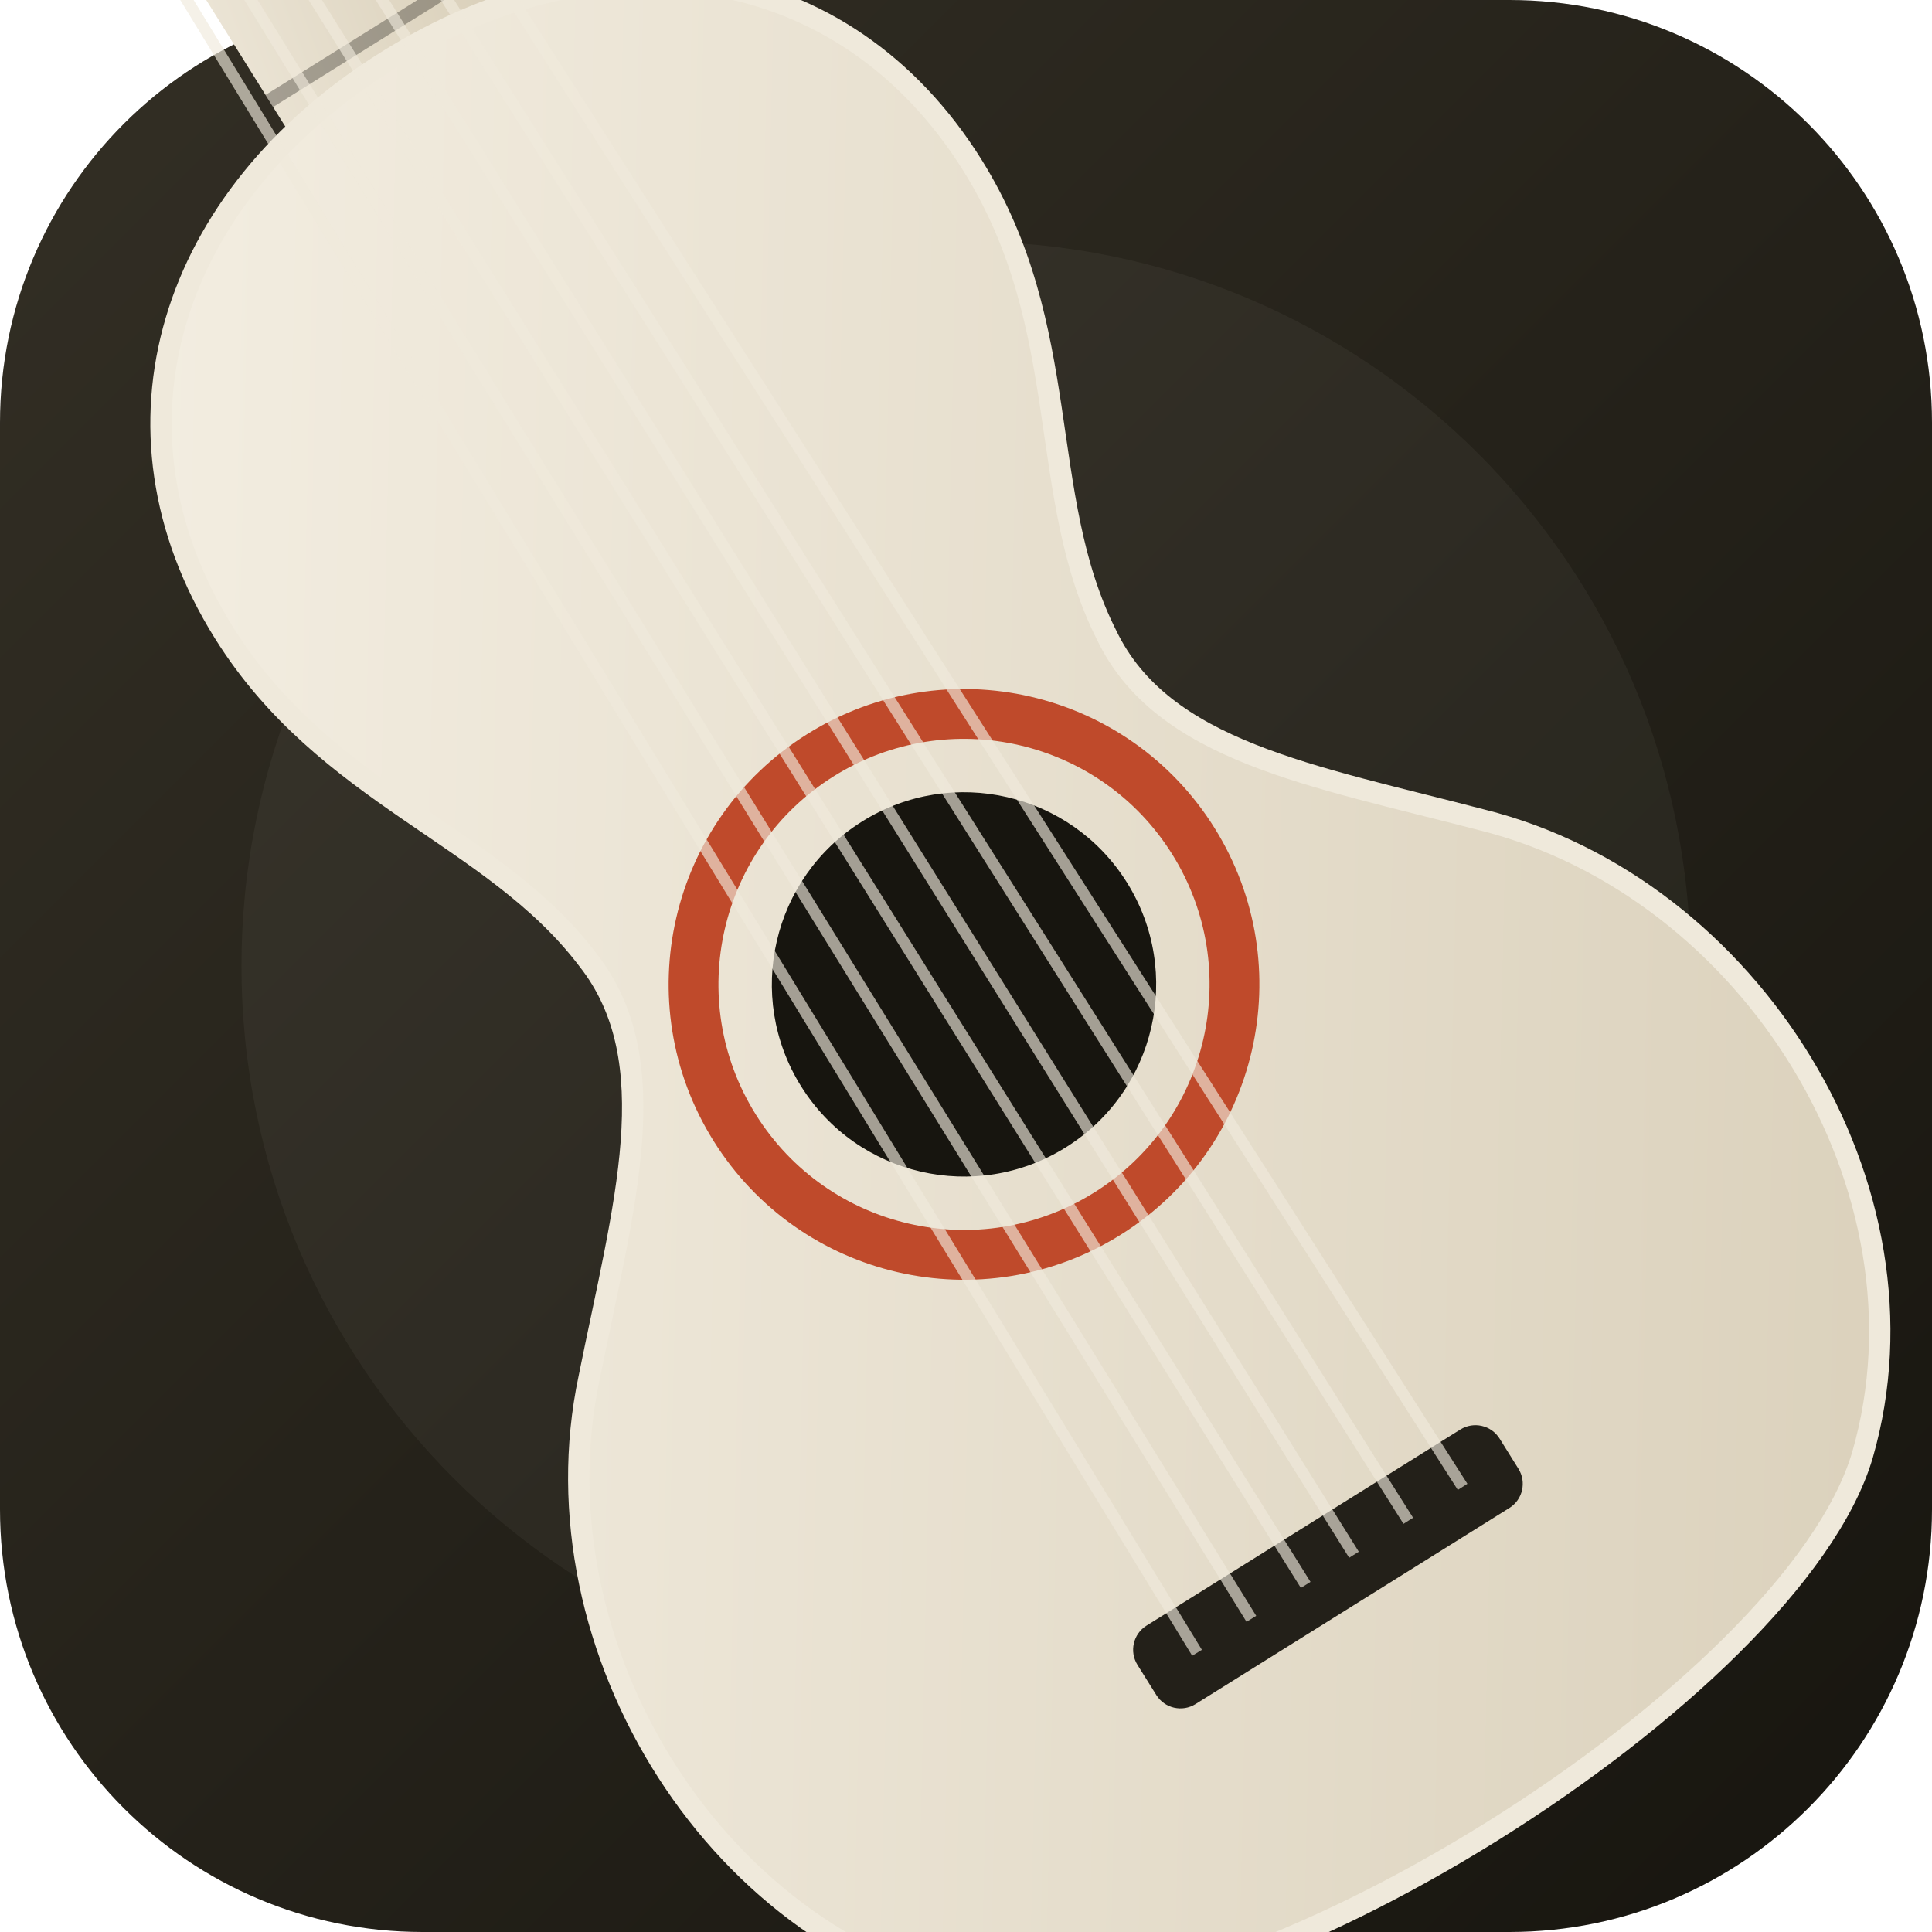
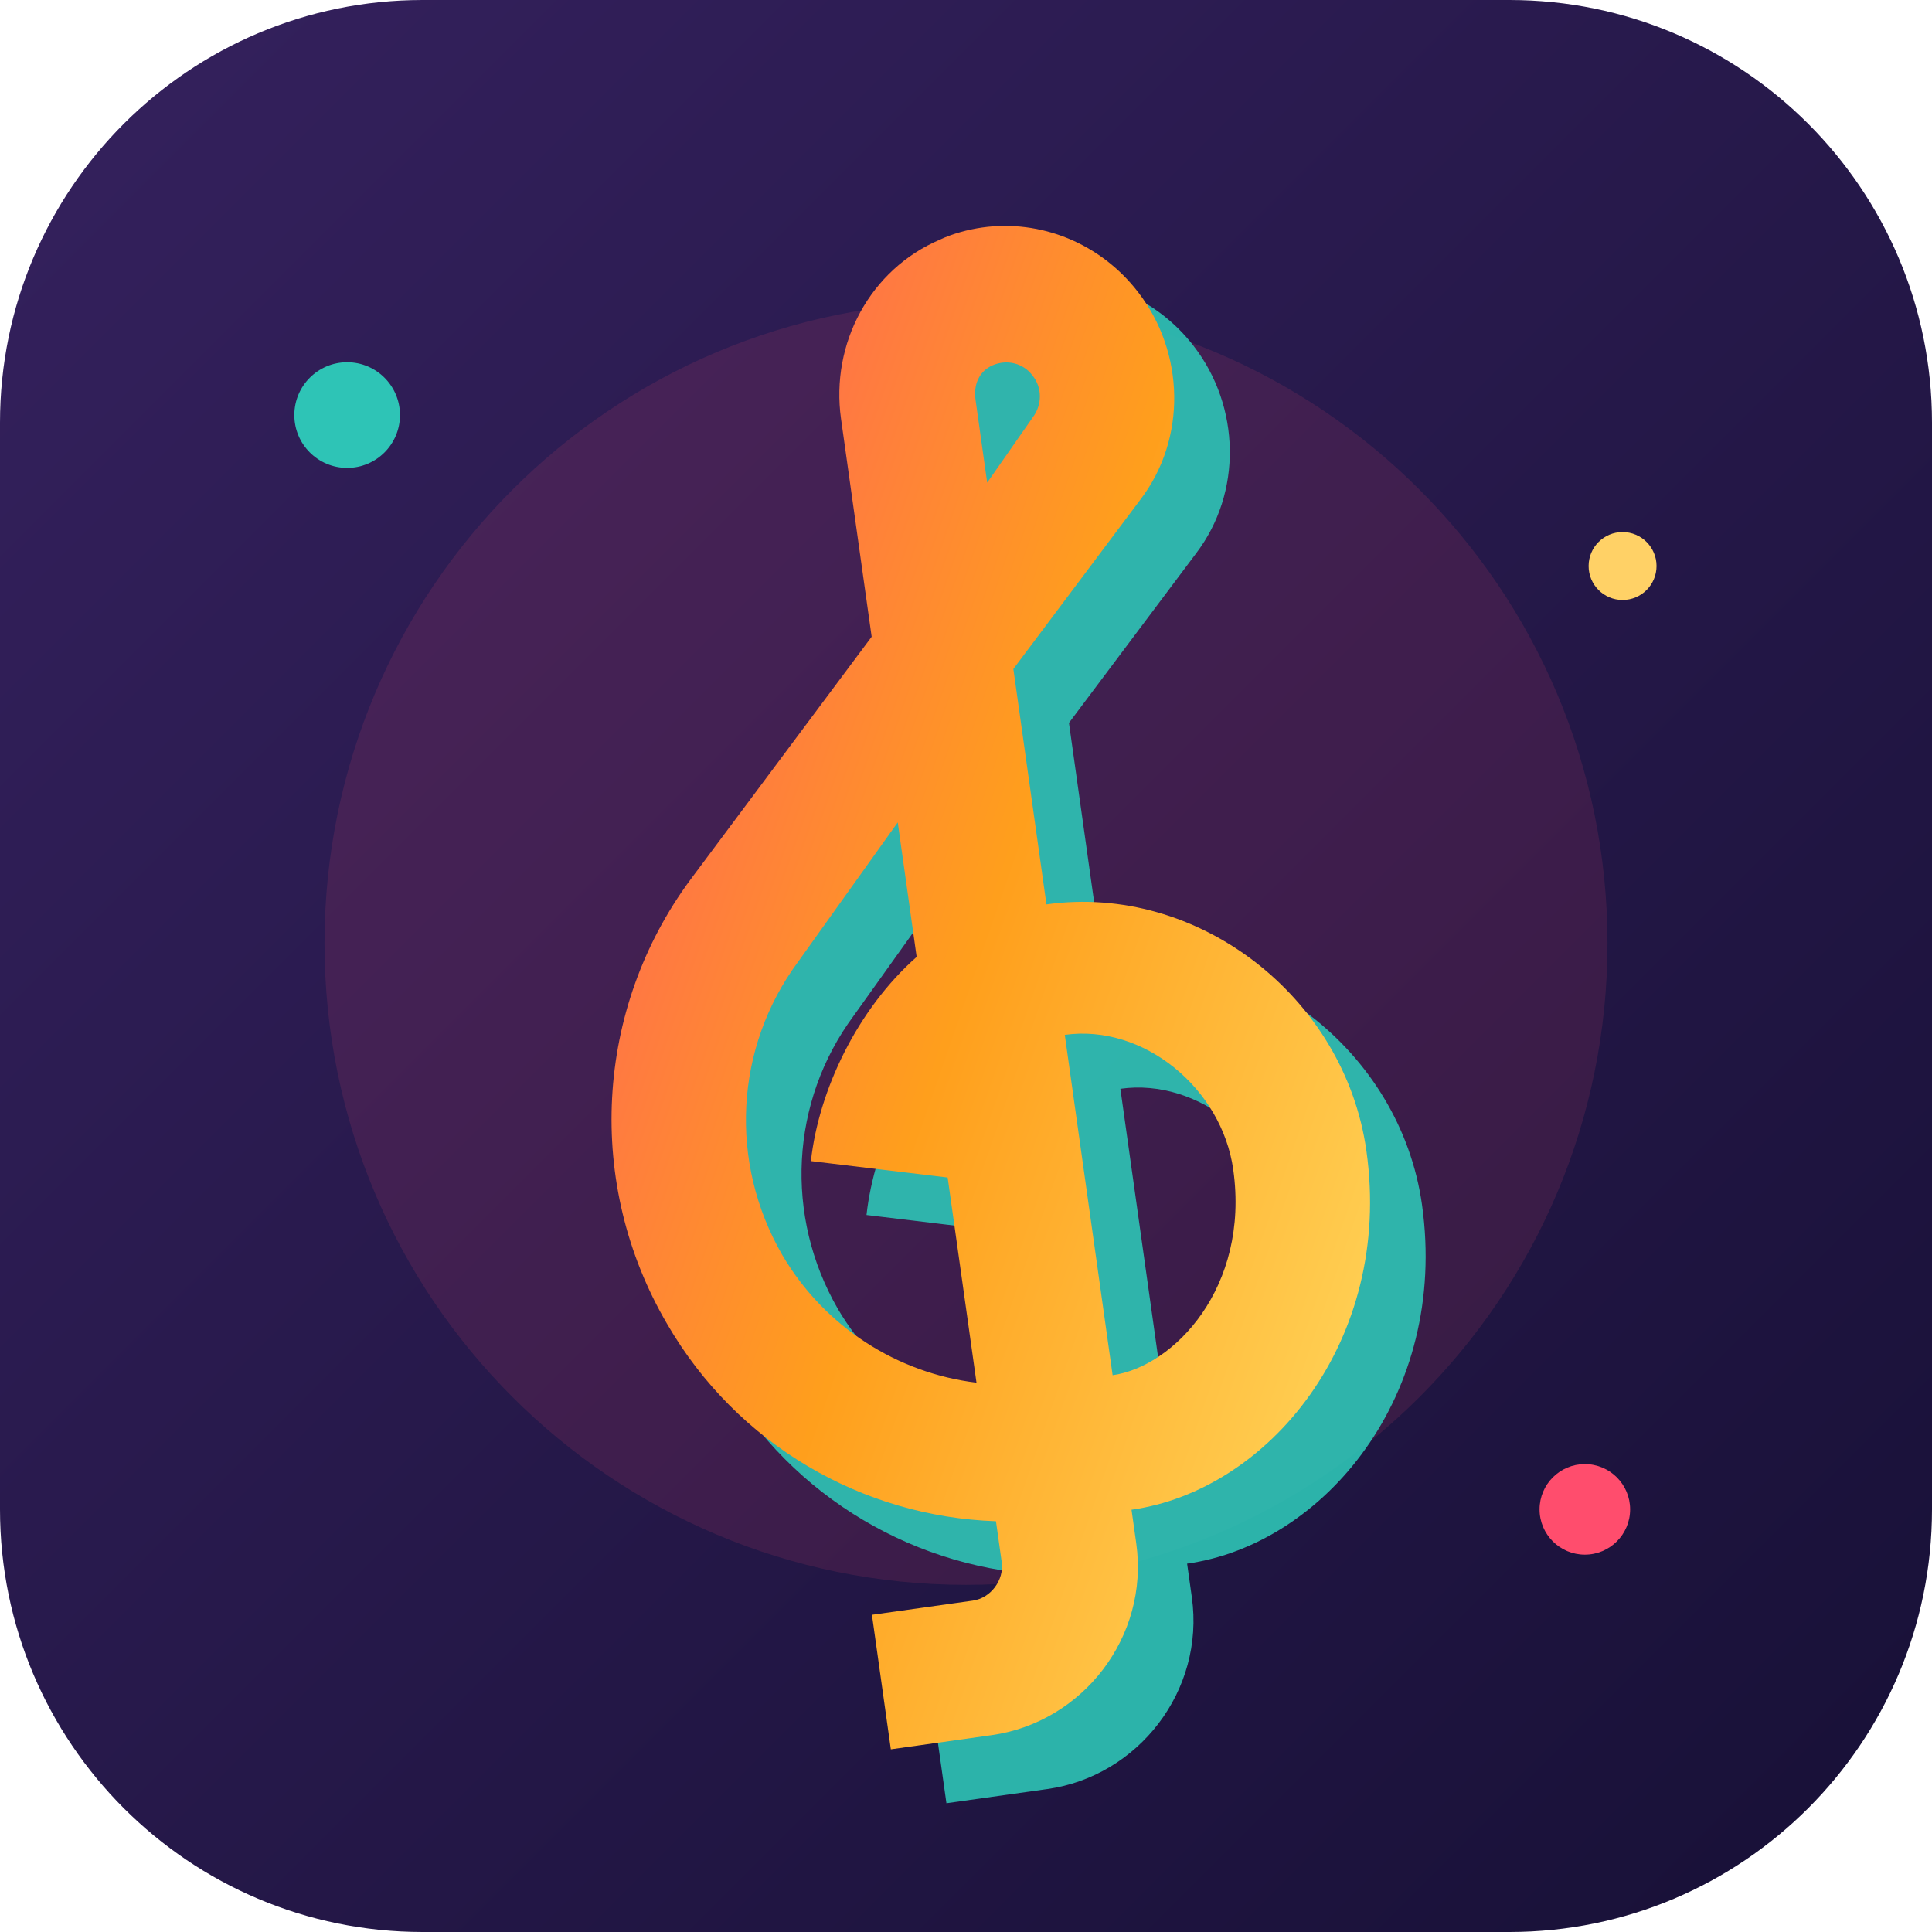
<svg xmlns="http://www.w3.org/2000/svg" viewBox="0 0 512 512" role="img" aria-label="Tocadô">
  <defs>
    <linearGradient id="bg" x1="0" y1="0" x2="1" y2="1">
-       <stop offset="0" stop-color="#332f25" />
-       <stop offset="1" stop-color="#17150f" />
+       <stop offset="0" stop-color="#35215e" />
+       <stop offset="1" stop-color="#171036" />
    </linearGradient>
-     <linearGradient id="wood" x1="0" y1="0" x2="1" y2="1">
-       <stop offset="0" stop-color="#f7f2e7" />
-       <stop offset="1" stop-color="#d9cfb9" />
+     <linearGradient id="clef" x1="0" y1="0" x2="1" y2="1">
+       <stop offset="0" stop-color="#ff4d6d" />
+       <stop offset=".5" stop-color="#ff9f1c" />
+       <stop offset="1" stop-color="#ffe066" />
    </linearGradient>
  </defs>
  <rect width="512" height="512" rx="112" fill="url(#bg)" />
-   <circle cx="256" cy="256" r="192" fill="#f2ecdd" opacity=".05" />
-   <g transform="translate(291 343) scale(2.3) translate(-291 -343)">
-     <g transform="translate(256 276) rotate(-32) scale(.82)">
-       <rect x="-17" y="-268" width="34" height="172" rx="5" fill="url(#wood)" />
-       <rect x="-26" y="-309" width="52" height="51" rx="13" fill="url(#wood)" />
-       <g fill="#bf4a2b">
-         <circle cx="-31" cy="-295" r="5" />
-         <circle cx="-31" cy="-278" r="5" />
-         <circle cx="-31" cy="-261" r="5" />
-         <circle cx="31" cy="-295" r="5" />
-         <circle cx="31" cy="-278" r="5" />
-         <circle cx="31" cy="-261" r="5" />
-       </g>
-       <g stroke="#232019" stroke-width="2" opacity=".35">
-         <path d="M-17 -242h34M-17 -216h34M-17 -190h34M-17 -164h34M-17 -138h34M-17 -112h34" />
-       </g>
-       <path d="M0 -108 C36 -108 62 -86 62 -52 C62 -25 45 -8 43 14 C41 32 57 46 74 64              C101 92 101 142 72 168 C46 191 -46 191 -72 168 C-101 142 -101 92 -74 64              C-57 46 -41 32 -43 14 C-45 -8 -62 -25 -62 -52 C-62 -86 -36 -108 0 -108 Z" fill="url(#wood)" stroke="#efe9db" stroke-width="3" stroke-linejoin="round" />
-       <rect x="-21" y="-268" width="42" height="8" rx="2" fill="#bf4a2b" />
-       <circle cx="0" cy="45" r="38" fill="none" stroke="#bf4a2b" stroke-width="7" />
-       <circle cx="0" cy="45" r="27" fill="#17150f" />
-       <rect x="-30" y="135" width="60" height="13" rx="4" fill="#232019" />
-       <g stroke="#efe9db" stroke-width="1.6" opacity=".65">
-         <path d="M-18 -261 L-22 142M-11 -261 L-13 142M-4 -261 L-4 142M4 -261 L4 142M11 -261 L13 142M18 -261 L22 142" />
-       </g>
-     </g>
+   <circle cx="256" cy="250" r="170" fill="#ff4d6d" opacity=".12" />
+   <circle cx="92" cy="110" r="14" fill="#2ec4b6" />
+   <circle cx="430" cy="150" r="9" fill="#ffd166" />
+   <circle cx="420" cy="400" r="12" fill="#ff4d6d" />
+   <g transform="translate(46 44) scale(18) rotate(-8 12 12)">
+     <path d="M13 11V7.5L15.2 5.29C16 4.5 16.15 3.24 15.59 2.26C15.14 1.47 14.32 1 13.45 1C13.24 1 13 1.03 12.81 1.09C11.73 1.38 11 2.38 11 3.5V6.74L7.86 9.91C6.2 11.6 5.7 14.13 6.61 16.34C7.38 18.24 9.06 19.55 11 19.89V20.5C11 20.76 10.77 21 10.5 21H9V23H10.5C11.85 23 13 21.89 13 20.5V20C15.03 20 17.16 18.08 17.16 15.25C17.16 12.95 15.24 11 13 11M13 3.5C13 3.27 13.11 3.09 13.32 3.03C13.54 2.97 13.77 3.06 13.88 3.26C14 3.46 13.96 3.71 13.8 3.87L13 4.73V3.5M11 11.5C10.03 12.14 9.3 13.24 9.04 14.26L11 14.78V17.83C9.87 17.53 8.9 16.71 8.43 15.57C7.84 14.11 8.16 12.45 9.26 11.33L11 9.5V11.5M13 18V12.94C14.17 12.94 15.18 14.04 15.18 15.25C15.18 17 13.91 18 13 18Z" transform="translate(.7 .9)" fill="#2ec4b6" opacity=".9" />
+     <path d="M13 11V7.5L15.2 5.29C16 4.5 16.15 3.24 15.59 2.26C15.14 1.47 14.32 1 13.45 1C13.24 1 13 1.03 12.81 1.09C11.73 1.38 11 2.38 11 3.5V6.74L7.86 9.91C6.2 11.6 5.7 14.13 6.61 16.34C7.38 18.24 9.06 19.55 11 19.89V20.5C11 20.76 10.77 21 10.5 21H9V23H10.5C11.85 23 13 21.89 13 20.5V20C15.03 20 17.16 18.08 17.16 15.25C17.16 12.95 15.24 11 13 11M13 3.5C13 3.27 13.11 3.09 13.32 3.03C13.54 2.97 13.77 3.06 13.88 3.26C14 3.46 13.96 3.71 13.8 3.87L13 4.73V3.5M11 11.5C10.03 12.14 9.3 13.24 9.04 14.26L11 14.78V17.83C9.87 17.53 8.9 16.71 8.43 15.57C7.84 14.11 8.16 12.45 9.26 11.33L11 9.5V11.5M13 18V12.94C14.17 12.94 15.18 14.04 15.18 15.25C15.18 17 13.91 18 13 18Z" fill="url(#clef)" />
  </g>
</svg>
